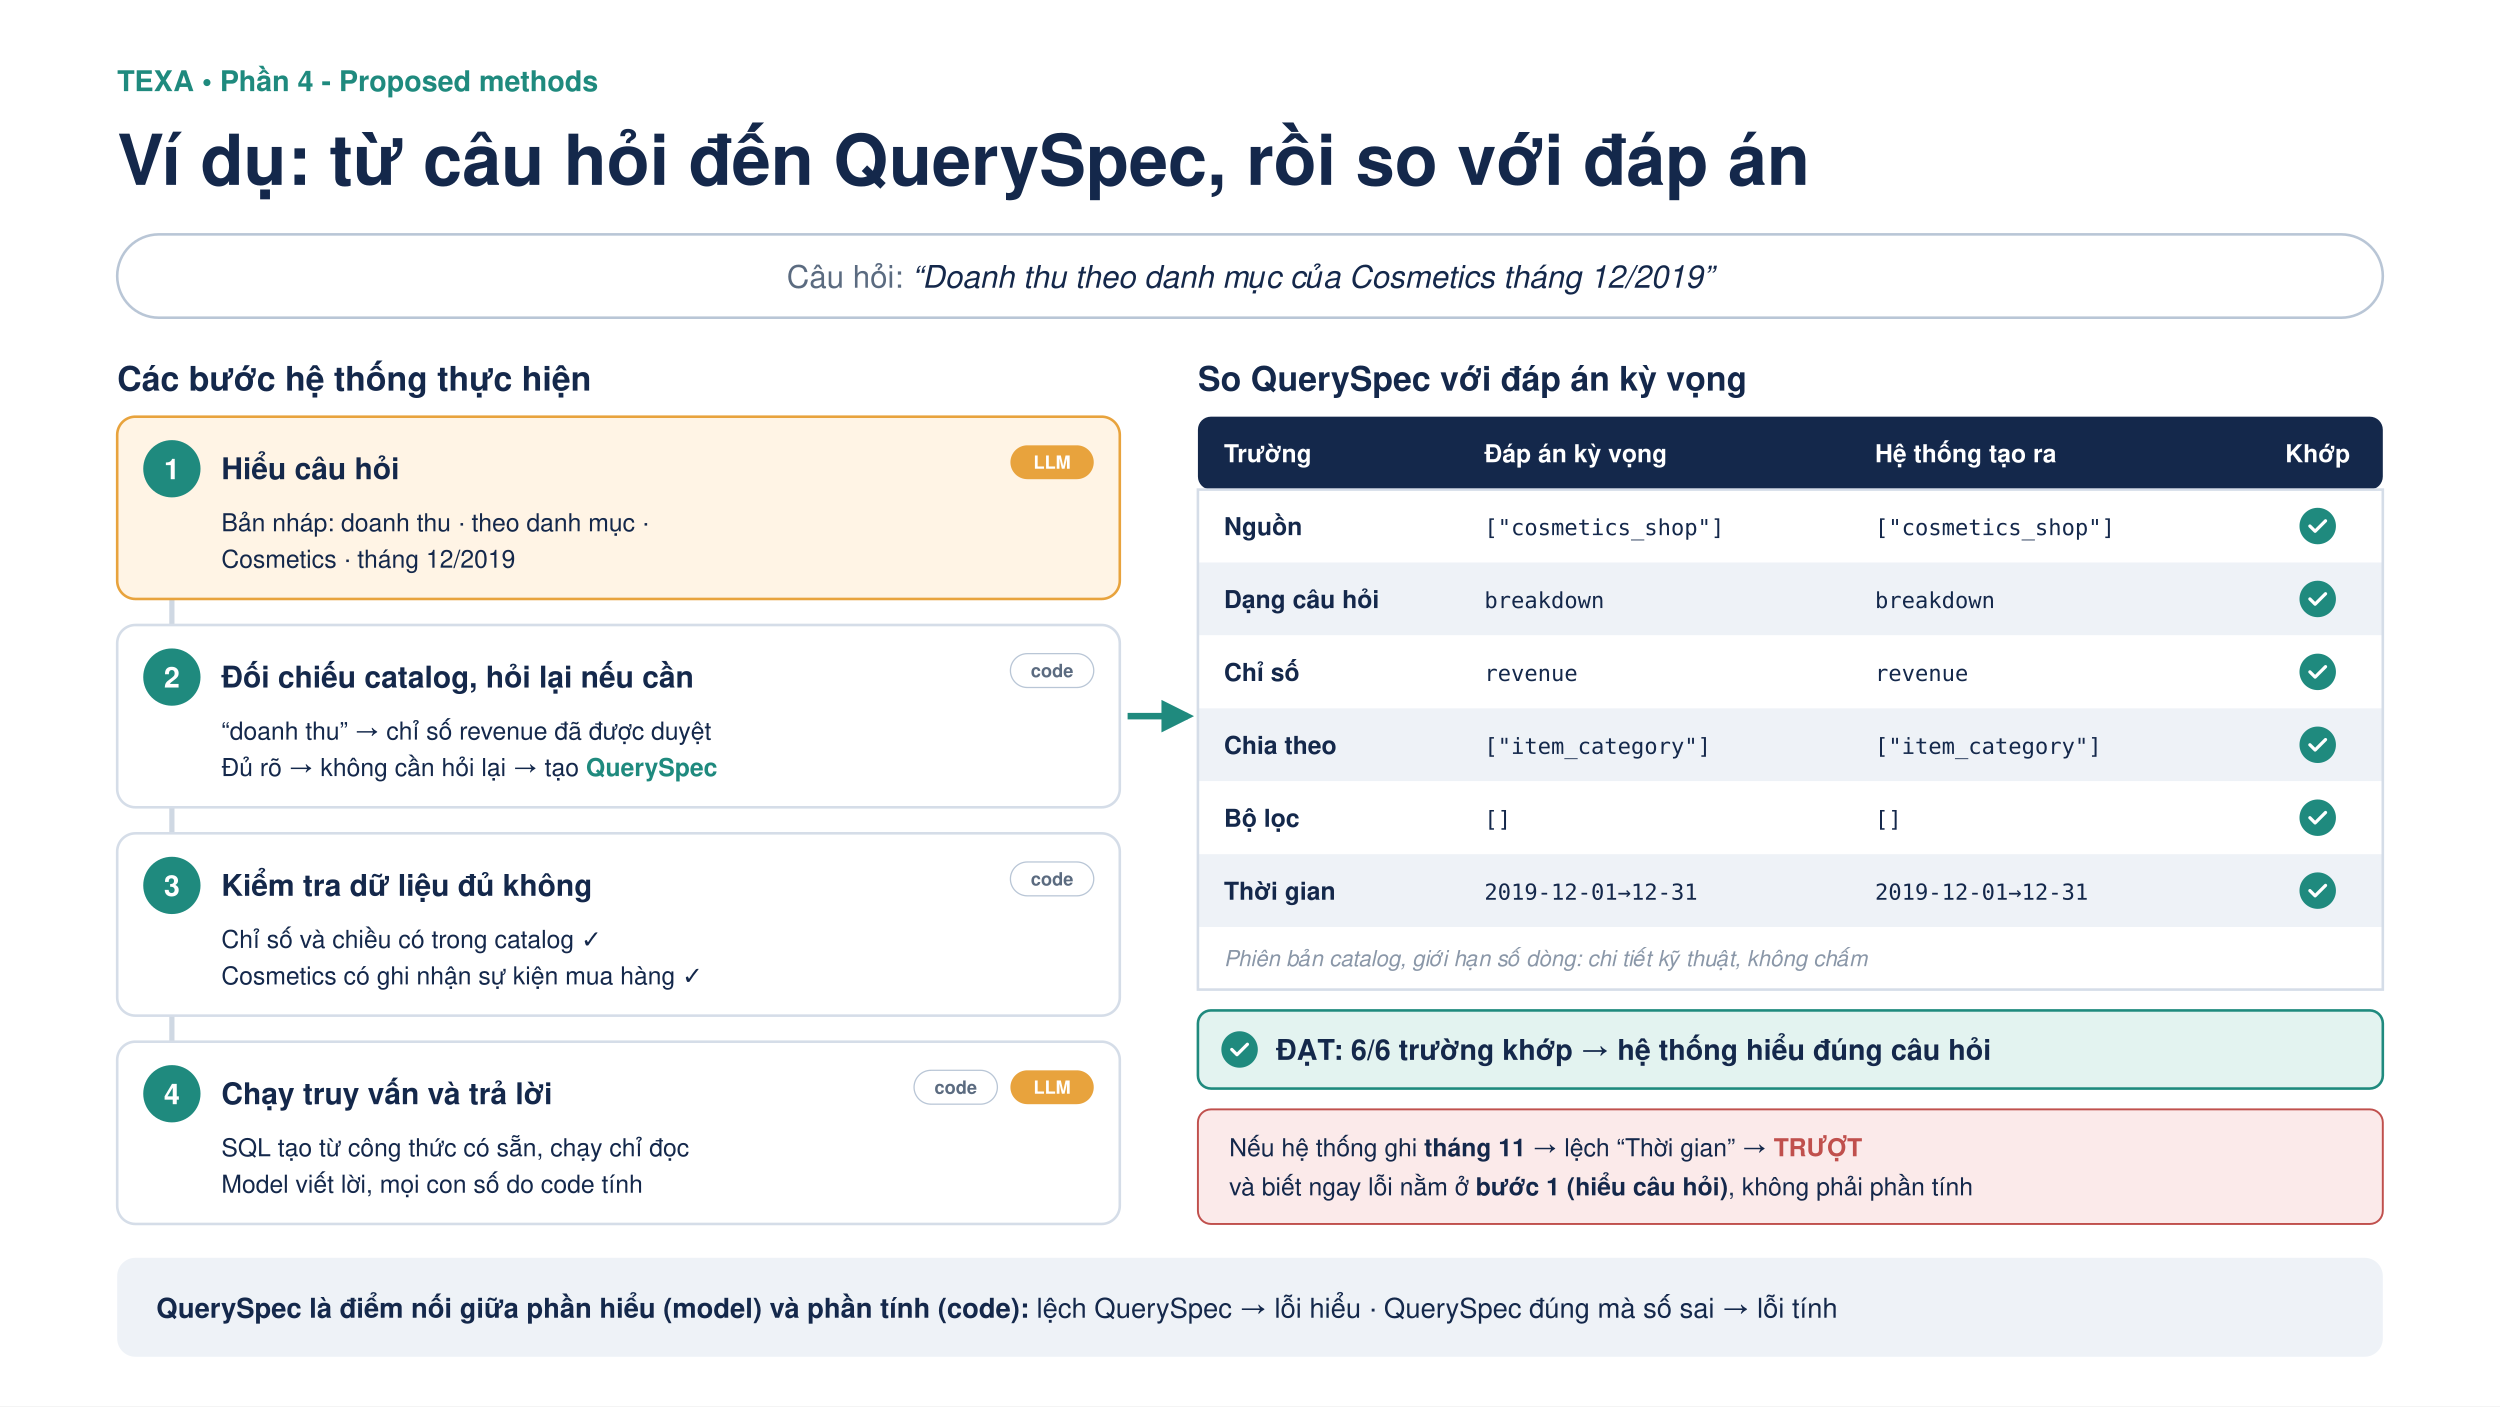
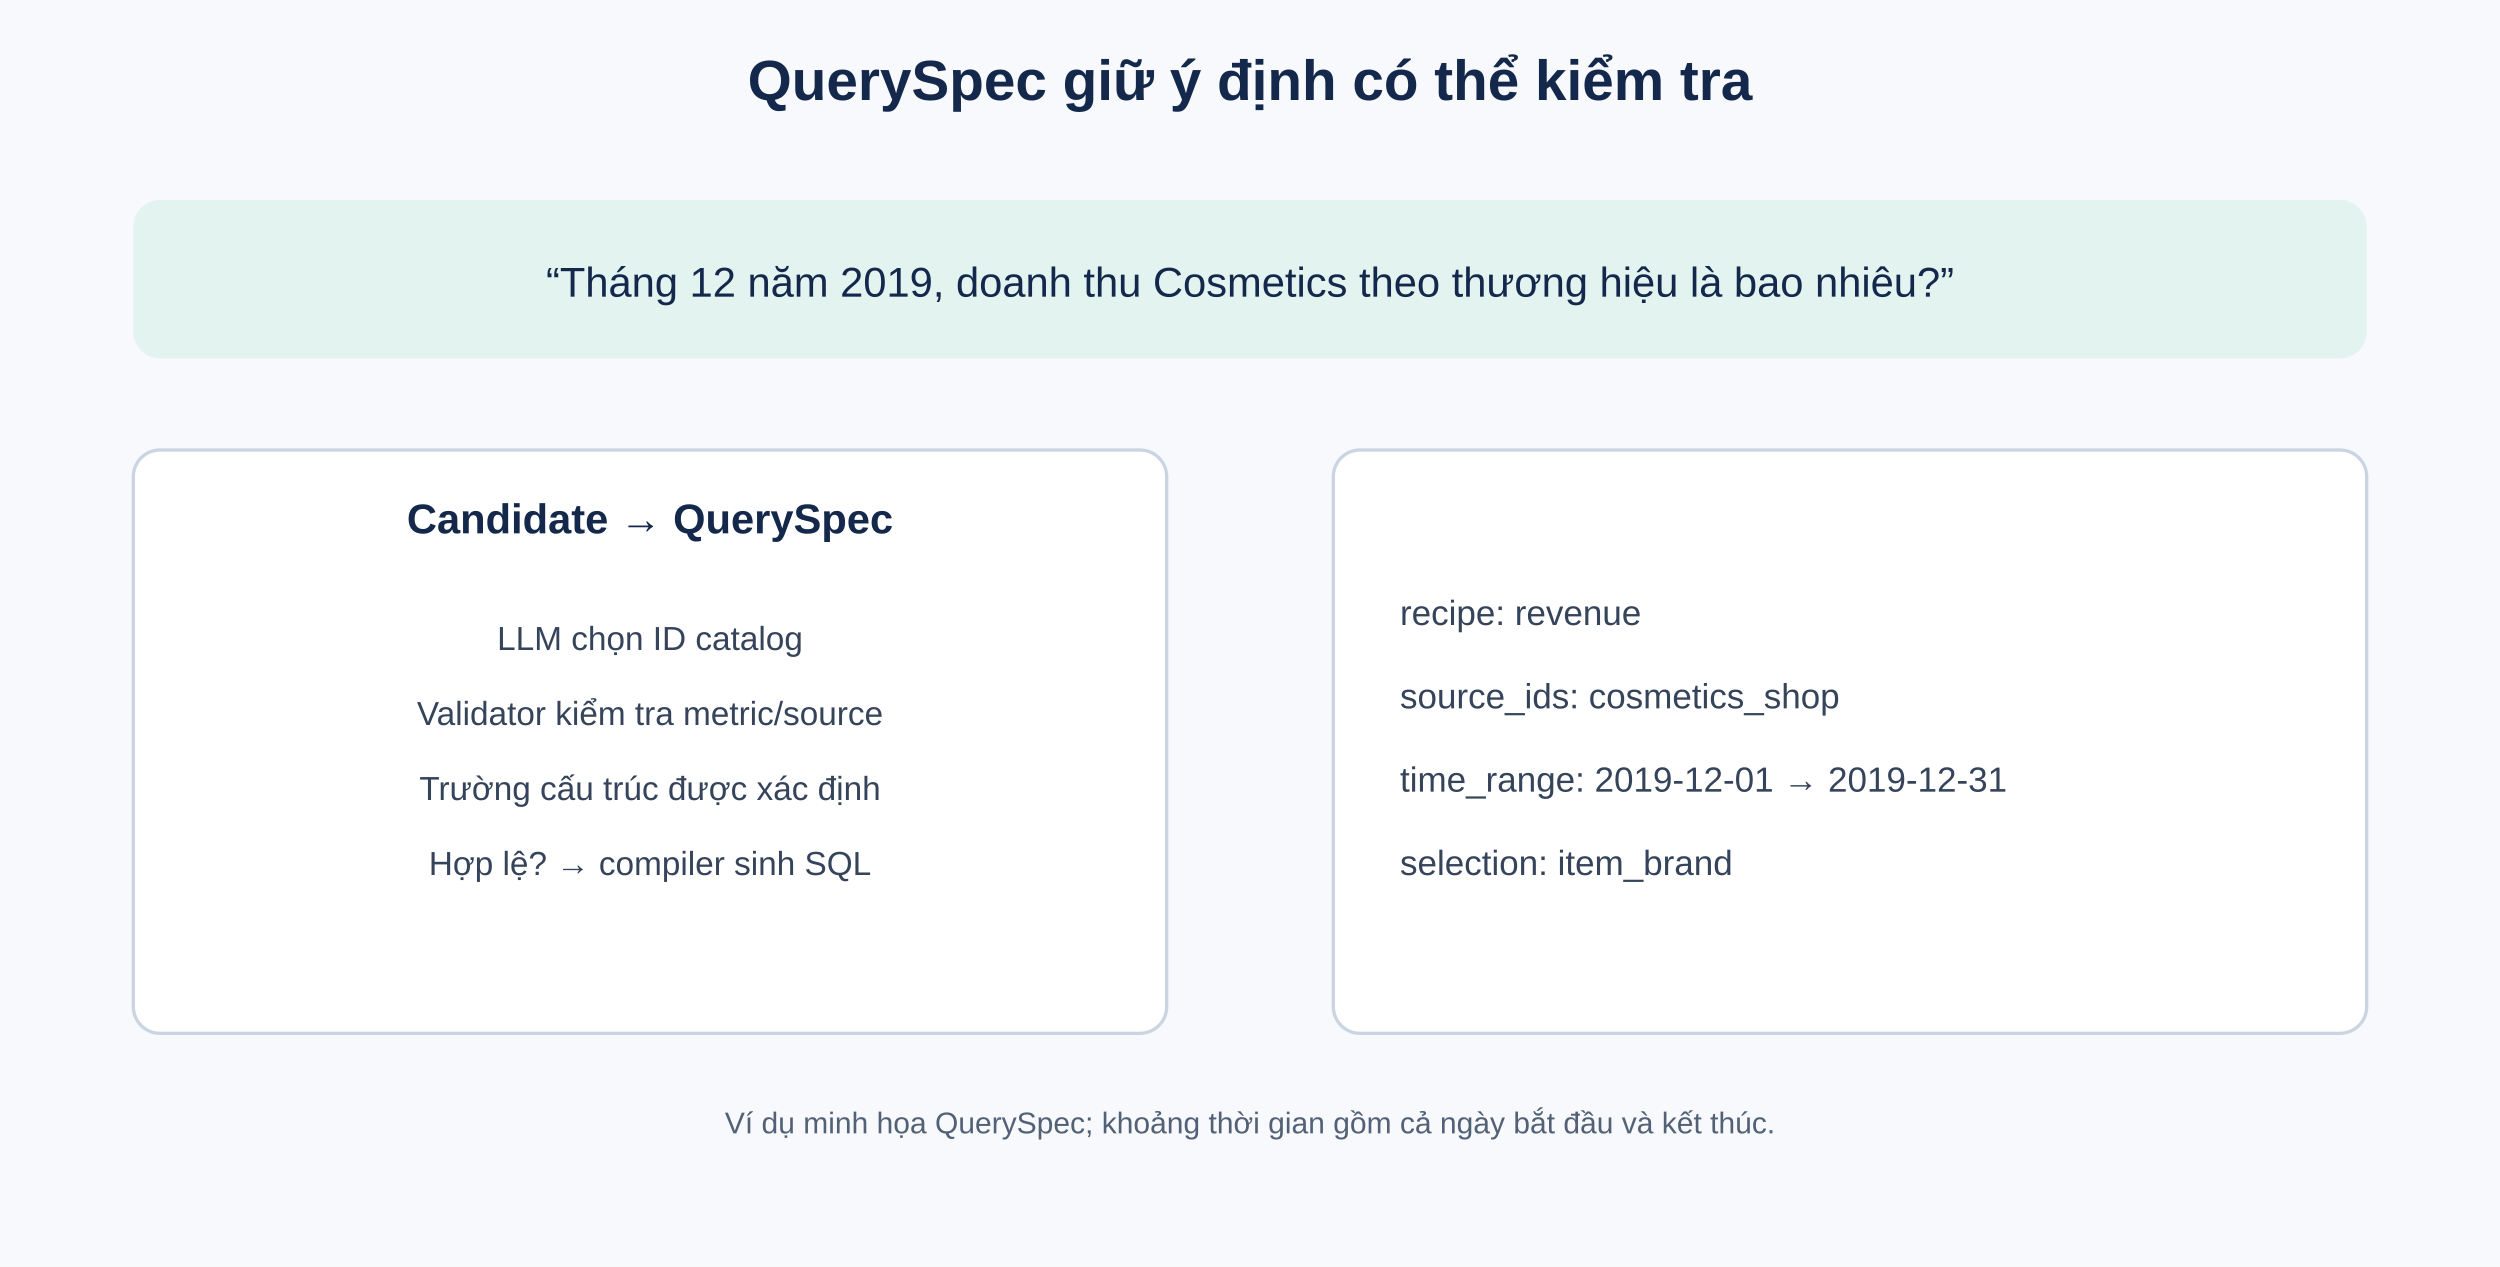
- <svg xmlns="http://www.w3.org/2000/svg" width="1920" height="1080" viewBox="0 0 1920 1080" font-family="Helvetica Neue, Helvetica, Arial, sans-serif">
-   <defs>
-     <marker id="ah" viewBox="0 0 10 10" refX="8" refY="5" markerWidth="5" markerHeight="5" orient="auto">
-       <path d="M0,0 L10,5 L0,10 z" fill="#1f8a7e" />
-     </marker>
-     <g id="okS">
-       <circle r="14" fill="#1f8a7e" />
-       <path d="M-6,0 l4,4 l8,-8" fill="none" stroke="#fff" stroke-width="2.5" stroke-linecap="round" stroke-linejoin="round" />
-     </g>
-     <g id="llm">
-       <rect width="64" height="26" rx="13" fill="#e8a33d" />
-       <text x="32" y="18" font-size="14" font-weight="700" fill="#fff" text-anchor="middle">LLM</text>
-     </g>
-     <g id="code">
-       <rect width="64" height="26" rx="13" fill="#fff" stroke="#b9c6d6" />
-       <text x="32" y="18" font-size="14" font-weight="700" fill="#5b6b80" text-anchor="middle">code</text>
-     </g>
-   </defs>
-   <rect width="1920" height="1080" fill="#fff" />
-   <text x="90" y="70" font-size="22" font-weight="700" fill="#1f8a7e">TEXA  •  Phần 4 - Proposed methods</text>
-   <text x="90" y="142" font-size="54" font-weight="700" fill="#14284b">Ví dụ: từ câu hỏi đến QuerySpec, rồi so với đáp án</text>
-   <rect x="90" y="180" width="1740" height="64" rx="32" fill="#fff" stroke="#b9c6d6" stroke-width="2" />
-   <text x="960" y="221" font-size="24" fill="#14284b" text-anchor="middle">
-     <tspan fill="#5b6b80">Câu hỏi:</tspan>
-     <tspan font-style="italic">“Doanh thu theo danh mục của Cosmetics tháng 12/2019”</tspan>
-   </text>
-   <text x="90" y="300" font-size="26" font-weight="700" fill="#14284b">Các bước hệ thống thực hiện</text>
-   <line x1="132" y1="360" x2="132" y2="860" stroke="#cfd8e3" stroke-width="4" />
-   <g font-size="19" fill="#14284b">
-     <g transform="translate(90,320)">
-       <rect width="770" height="140" rx="14" fill="#fff4e5" stroke="#e8a33d" stroke-width="2" />
-       <circle cx="42" cy="40" r="22" fill="#1f8a7e" />
-       <text x="42" y="48" font-size="22" font-weight="700" fill="#fff" text-anchor="middle">1</text>
-       <text x="80" y="48" font-size="23" font-weight="700">Hiểu câu hỏi</text>
-       <use href="#llm" x="686" y="22" />
-       <text x="80" y="88">Bản nháp: doanh thu · theo danh mục ·</text>
-       <text x="80" y="116">Cosmetics · tháng 12/2019</text>
-     </g>
-     <g transform="translate(90,480)">
-       <rect width="770" height="140" rx="14" fill="#fff" stroke="#d5dde8" stroke-width="2" />
-       <circle cx="42" cy="40" r="22" fill="#1f8a7e" />
-       <text x="42" y="48" font-size="22" font-weight="700" fill="#fff" text-anchor="middle">2</text>
-       <text x="80" y="48" font-size="23" font-weight="700">Đối chiếu catalog, hỏi lại nếu cần</text>
-       <use href="#code" x="686" y="22" />
-       <text x="80" y="88">“doanh thu” → chỉ số revenue đã được duyệt</text>
-       <text x="80" y="116">Đủ rõ → không cần hỏi lại → tạo <tspan font-weight="700" fill="#1f8a7e">QuerySpec</tspan>
-       </text>
-     </g>
-     <g transform="translate(90,640)">
-       <rect width="770" height="140" rx="14" fill="#fff" stroke="#d5dde8" stroke-width="2" />
-       <circle cx="42" cy="40" r="22" fill="#1f8a7e" />
-       <text x="42" y="48" font-size="22" font-weight="700" fill="#fff" text-anchor="middle">3</text>
-       <text x="80" y="48" font-size="23" font-weight="700">Kiểm tra dữ liệu đủ không</text>
-       <use href="#code" x="686" y="22" />
-       <text x="80" y="88">Chỉ số và chiều có trong catalog ✓</text>
-       <text x="80" y="116">Cosmetics có ghi nhận sự kiện mua hàng ✓</text>
-     </g>
-     <g transform="translate(90,800)">
-       <rect width="770" height="140" rx="14" fill="#fff" stroke="#d5dde8" stroke-width="2" />
-       <circle cx="42" cy="40" r="22" fill="#1f8a7e" />
-       <text x="42" y="48" font-size="22" font-weight="700" fill="#fff" text-anchor="middle">4</text>
-       <text x="80" y="48" font-size="23" font-weight="700">Chạy truy vấn và trả lời</text>
-       <use href="#code" x="612" y="22" />
-       <use href="#llm" x="686" y="22" />
-       <text x="80" y="88">SQL tạo từ công thức có sẵn, chạy chỉ đọc</text>
-       <text x="80" y="116">Model viết lời, mọi con số do code tính</text>
-     </g>
+ <svg xmlns="http://www.w3.org/2000/svg" width="1500" height="760" viewBox="0 0 1500 760" font-family="Arial, sans-serif">
+   <rect width="1500" height="760" fill="#f7f9fc" />
+   <text x="750" y="60" text-anchor="middle" font-size="34" font-weight="700" fill="#14284b">QuerySpec giữ ý định có thể kiểm tra</text>
+   <rect x="80" y="120" width="1340" height="95" rx="16" fill="#e3f3f0" />
+   <text x="750" y="178" text-anchor="middle" font-size="25" fill="#14284b">“Tháng 12 năm 2019, doanh thu Cosmetics theo thương hiệu là bao nhiêu?”</text>
+   <g fill="#fff" stroke="#cbd5e1" stroke-width="2">
+     <rect x="80" y="270" width="620" height="350" rx="16" />
+     <rect x="800" y="270" width="620" height="350" rx="16" />
  </g>
-   <line x1="866" y1="550" x2="912" y2="550" stroke="#1f8a7e" stroke-width="5" marker-end="url(#ah)" />
-   <text x="920" y="300" font-size="26" font-weight="700" fill="#14284b">So QuerySpec với đáp án kỳ vọng</text>
-   <rect x="920" y="320" width="910" height="56" rx="10" fill="#14284b" />
-   <g font-size="19" font-weight="700" fill="#fff">
-     <text x="940" y="355">Trường</text>
-     <text x="1140" y="355">Đáp án kỳ vọng</text>
-     <text x="1440" y="355">Hệ thống tạo ra</text>
-     <text x="1780" y="355" text-anchor="middle">Khớp</text>
-   </g>
-   <g>
-     <rect x="920" y="376" width="910" height="56" fill="#fff" />
-     <rect x="920" y="432" width="910" height="56" fill="#eef2f7" />
-     <rect x="920" y="488" width="910" height="56" fill="#fff" />
-     <rect x="920" y="544" width="910" height="56" fill="#eef2f7" />
-     <rect x="920" y="600" width="910" height="56" fill="#fff" />
-     <rect x="920" y="656" width="910" height="56" fill="#eef2f7" />
-     <rect x="920" y="712" width="910" height="48" fill="#fff" />
-   </g>
-   <g font-size="19" font-weight="700" fill="#14284b">
-     <text x="940" y="411">Nguồn</text>
-     <text x="940" y="467">Dạng câu hỏi</text>
-     <text x="940" y="523">Chỉ số</text>
-     <text x="940" y="579">Chia theo</text>
-     <text x="940" y="635">Bộ lọc</text>
-     <text x="940" y="691">Thời gian</text>
-   </g>
-   <g font-family="Menlo, monospace" font-size="17" fill="#14284b">
-     <text x="1140" y="411">["cosmetics_shop"]</text>
-     <text x="1440" y="411">["cosmetics_shop"]</text>
-     <text x="1140" y="467">breakdown</text>
-     <text x="1440" y="467">breakdown</text>
-     <text x="1140" y="523">revenue</text>
-     <text x="1440" y="523">revenue</text>
-     <text x="1140" y="579">["item_category"]</text>
-     <text x="1440" y="579">["item_category"]</text>
-     <text x="1140" y="635">[]</text>
-     <text x="1440" y="635">[]</text>
-     <text x="1140" y="691">2019-12-01→12-31</text>
-     <text x="1440" y="691">2019-12-01→12-31</text>
-   </g>
-   <use href="#okS" x="1780" y="404" />
-   <use href="#okS" x="1780" y="460" />
-   <use href="#okS" x="1780" y="516" />
-   <use href="#okS" x="1780" y="572" />
-   <use href="#okS" x="1780" y="628" />
-   <use href="#okS" x="1780" y="684" />
-   <text x="940" y="742" font-size="17" font-style="italic" fill="#8a97a8">Phiên bản catalog, giới hạn số dòng: chi tiết kỹ thuật, không chấm</text>
-   <rect x="920" y="376" width="910" height="384" fill="none" stroke="#d5dde8" stroke-width="2" />
-   <rect x="920" y="776" width="910" height="60" rx="10" fill="#e3f3f0" stroke="#1f8a7e" stroke-width="2" />
-   <use href="#okS" x="952" y="806" />
-   <text x="980" y="814" font-size="22" font-weight="700" fill="#14284b">ĐẠT: 6/6 trường khớp → hệ thống hiểu đúng câu hỏi</text>
-   <rect x="920" y="852" width="910" height="88" rx="10" fill="#fbeaea" stroke="#c0504d" stroke-width="1.5" />
-   <text x="944" y="888" font-size="19" fill="#14284b">Nếu hệ thống ghi <tspan font-weight="700">tháng 11</tspan> → lệch “Thời gian” → <tspan font-weight="700" fill="#c0504d">TRƯỢT</tspan>
-   </text>
-   <text x="944" y="918" font-size="19" fill="#14284b">và biết ngay lỗi nằm ở <tspan font-weight="700">bước 1 (hiểu câu hỏi)</tspan>, không phải phần tính</text>
-   <rect x="90" y="966" width="1740" height="76" rx="14" fill="#eef2f7" />
-   <text x="120" y="1012" font-size="21" fill="#14284b">
-     <tspan font-weight="700">QuerySpec là điểm nối giữa phần hiểu (model) và phần tính (code):</tspan>  lệch QuerySpec → lỗi hiểu  ·  QuerySpec đúng mà số sai → lỗi tính</text>
+   <text x="390" y="320" text-anchor="middle" font-size="25" font-weight="700" fill="#14284b">Candidate → QuerySpec</text>
+   <text x="840" y="375" font-size="21" fill="#35445a">recipe: revenue</text>
+   <text x="840" y="425" font-size="21" fill="#35445a">source_ids: cosmetics_shop</text>
+   <text x="840" y="475" font-size="21" fill="#35445a">time_range: 2019-12-01 → 2019-12-31</text>
+   <text x="840" y="525" font-size="21" fill="#35445a">selection: item_brand</text>
+   <text x="390" y="390" text-anchor="middle" font-size="20" fill="#35445a">LLM chọn ID catalog</text>
+   <text x="390" y="435" text-anchor="middle" font-size="20" fill="#35445a">Validator kiểm tra metric/source</text>
+   <text x="390" y="480" text-anchor="middle" font-size="20" fill="#35445a">Trường cấu trúc được xác định</text>
+   <text x="390" y="525" text-anchor="middle" font-size="20" fill="#35445a">Hợp lệ? → compiler sinh SQL</text>
+   <text x="750" y="680" text-anchor="middle" font-size="18" fill="#526176">Ví dụ minh họa QuerySpec; khoảng thời gian gồm cả ngày bắt đầu và kết thúc.</text>
</svg>
